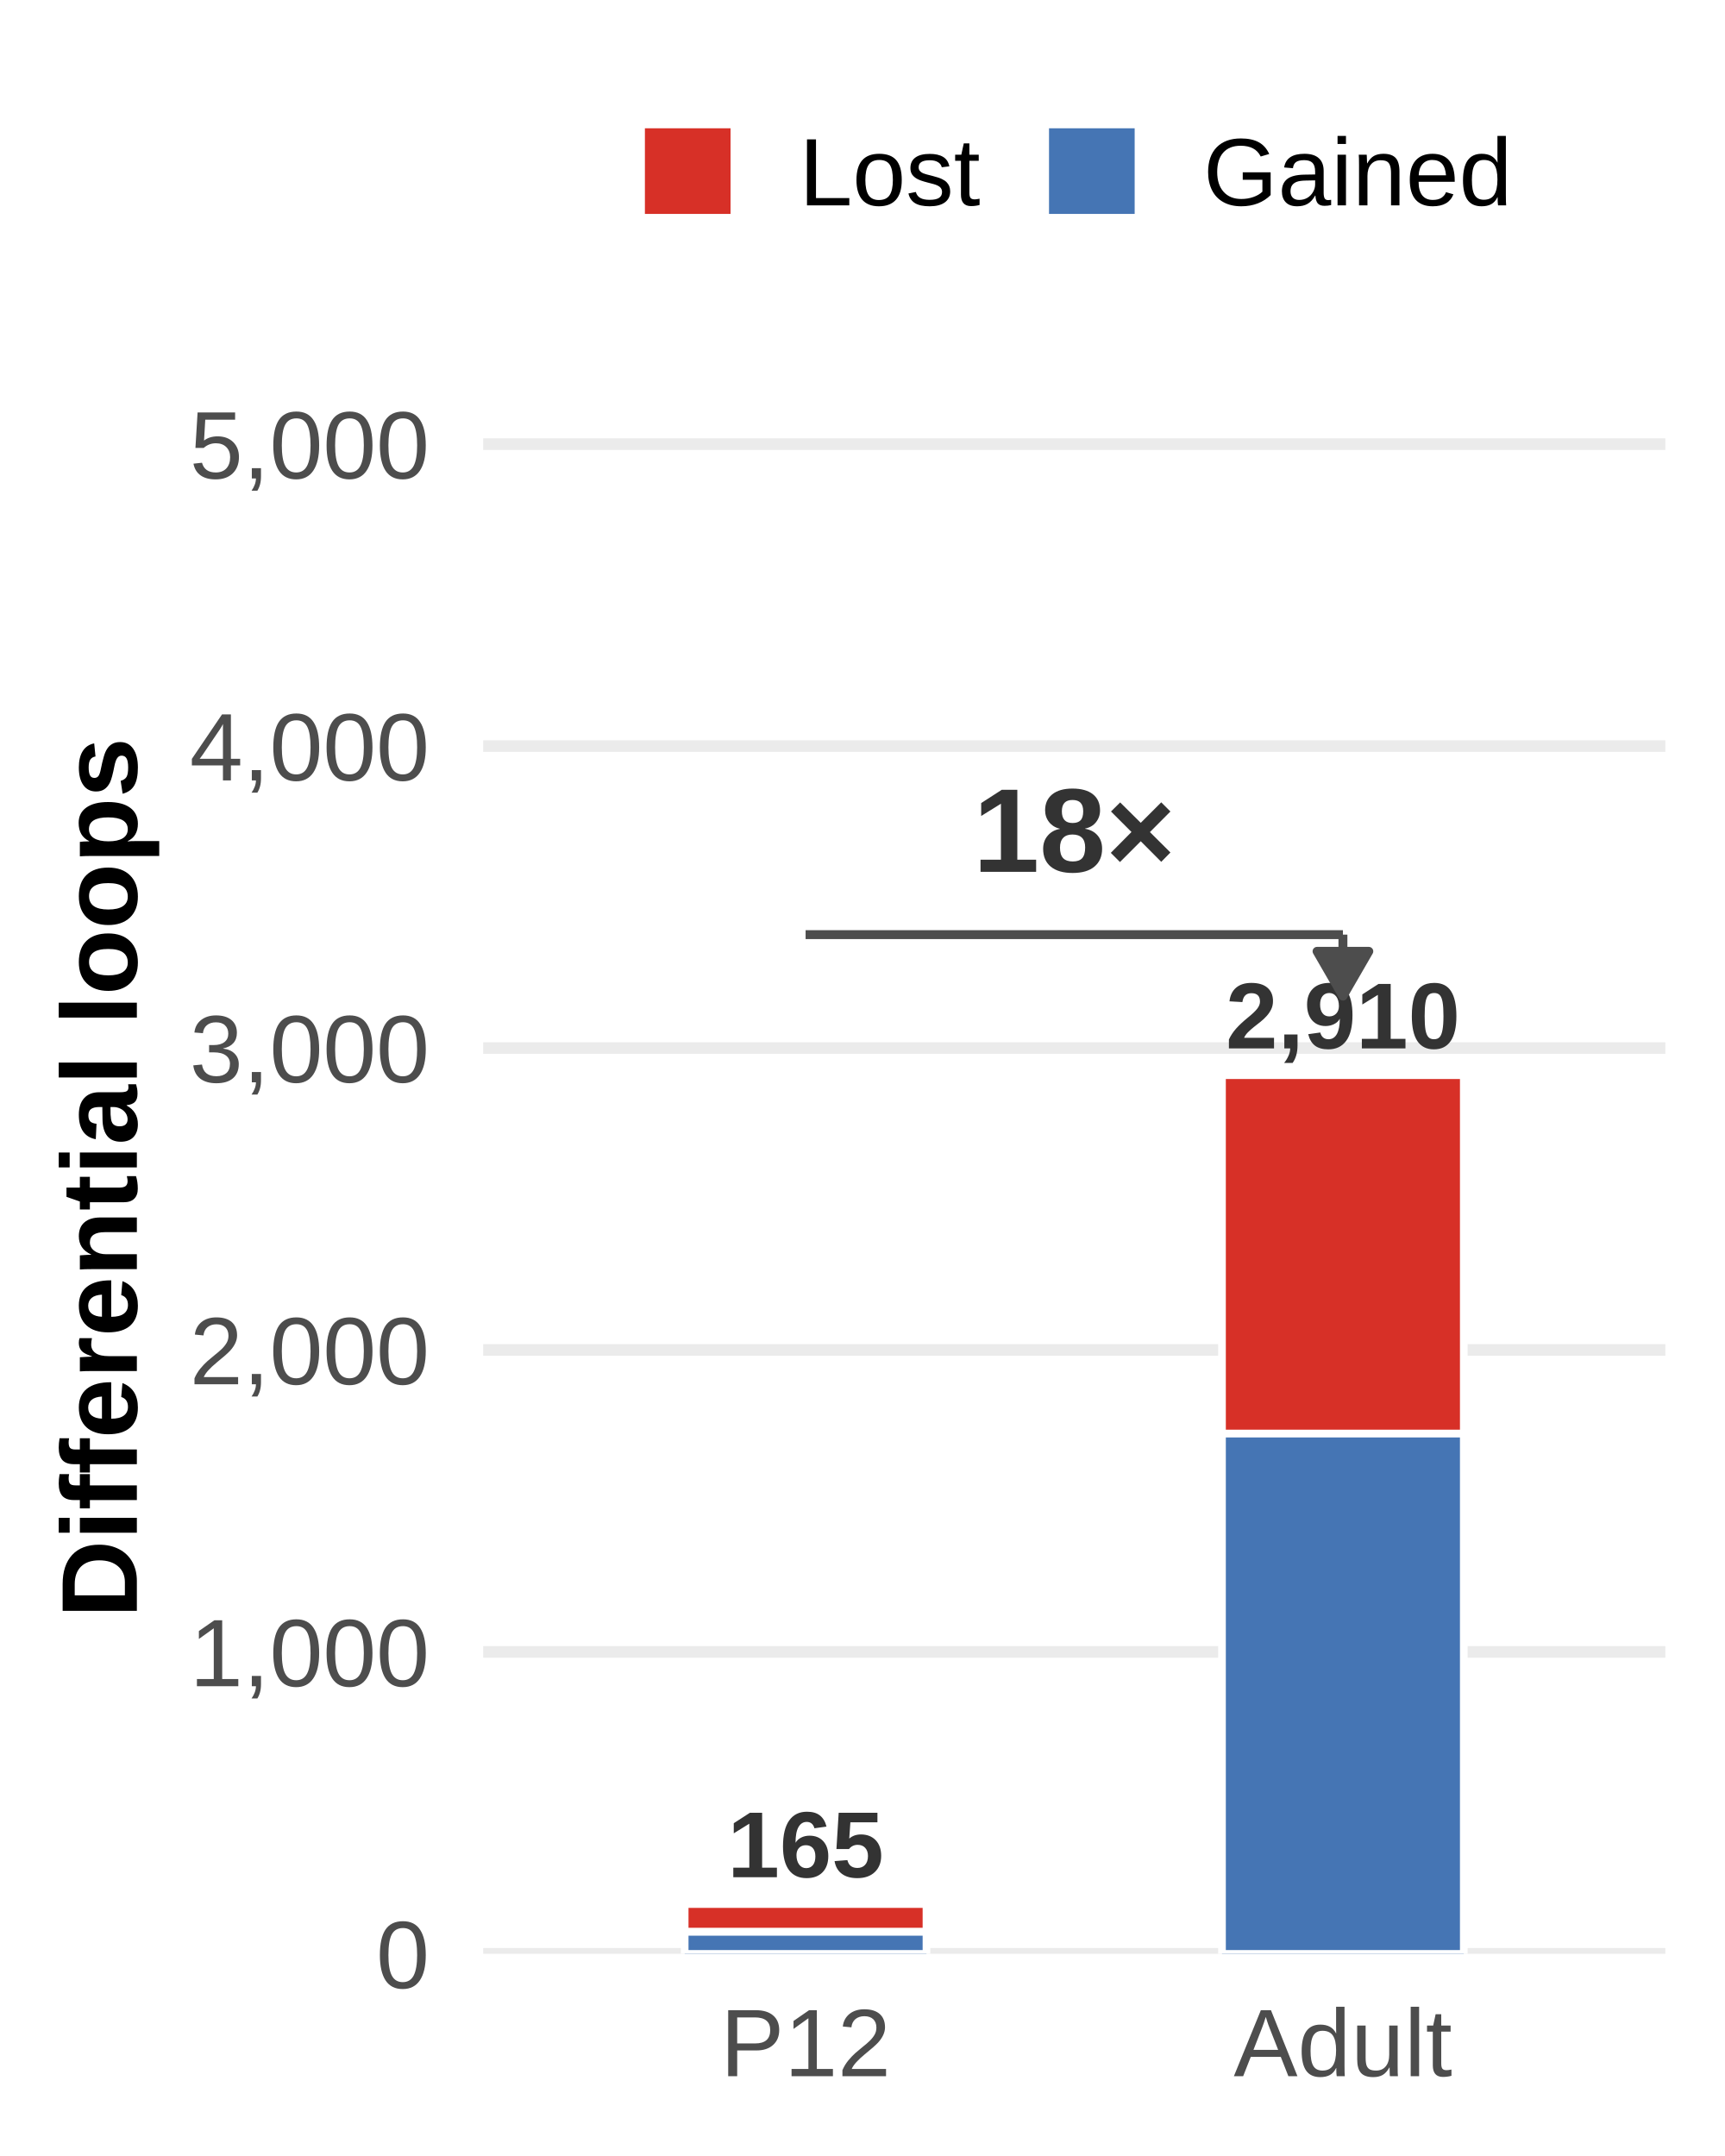
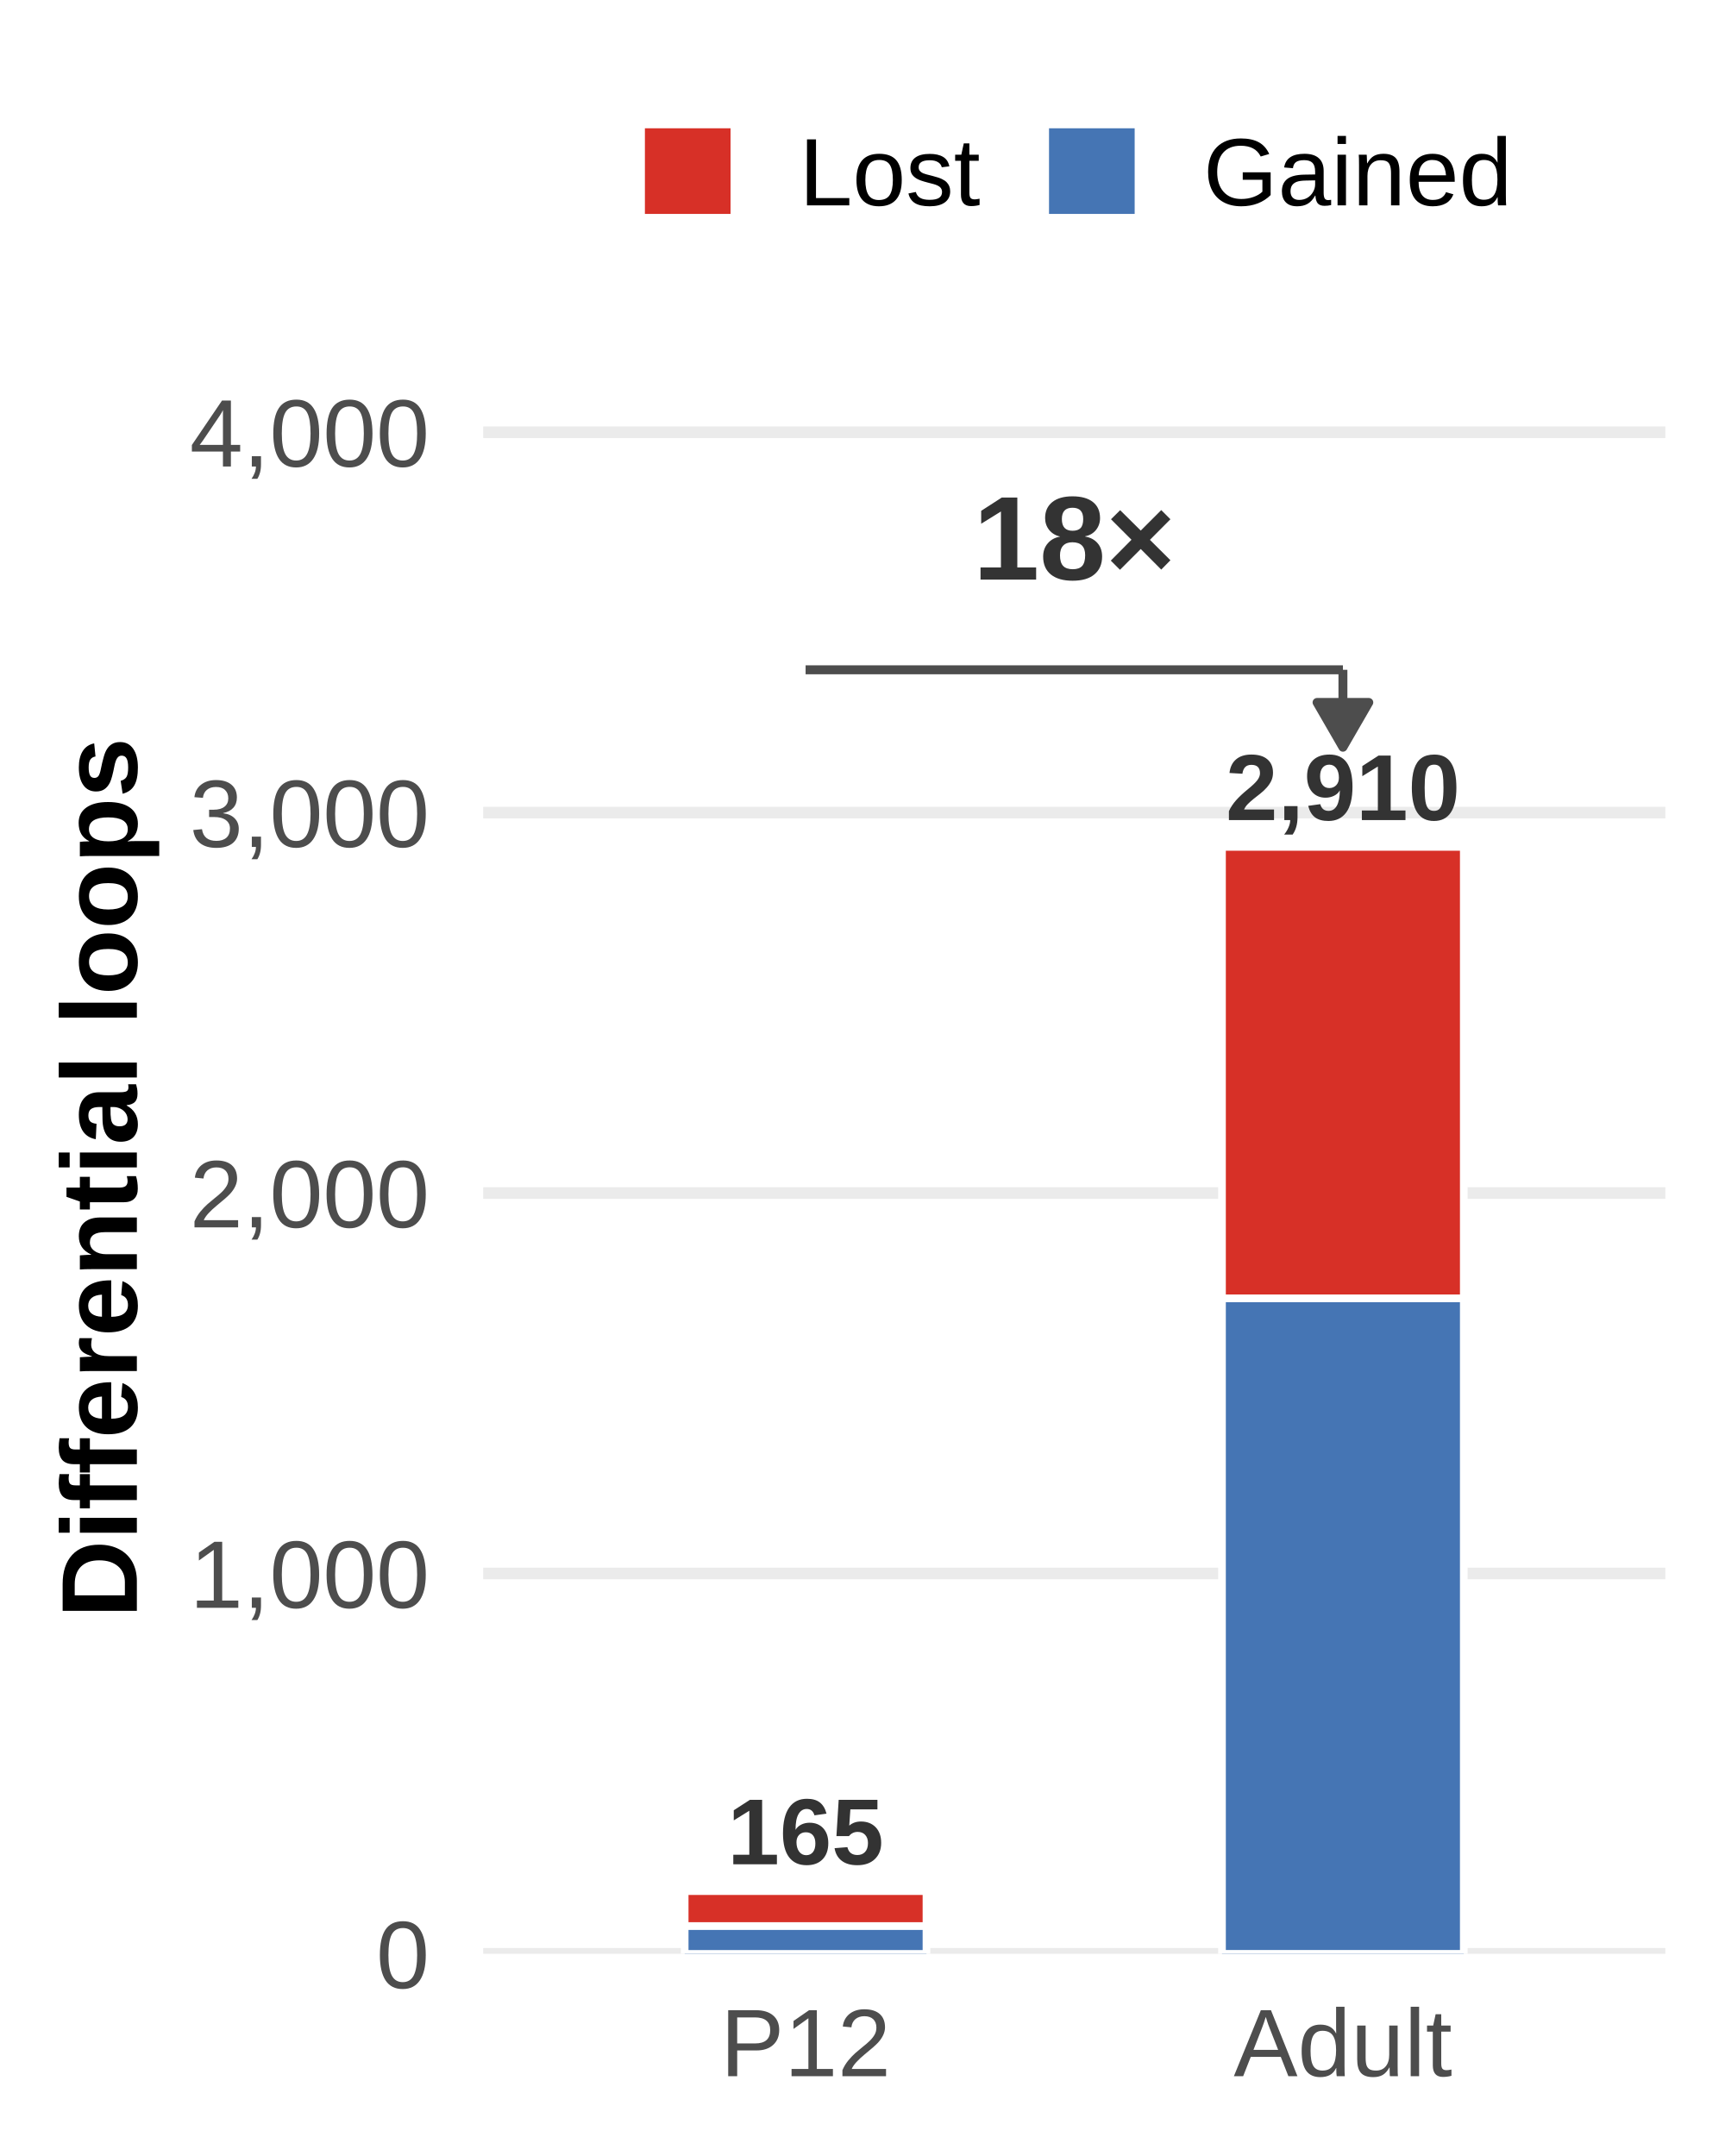
<svg xmlns="http://www.w3.org/2000/svg" width="288.00pt" height="360.00pt" viewBox="0 0 288.00 360.00">
  <g class="svglite">
    <defs>
      <style type="text/css">
    .svglite line, .svglite polyline, .svglite polygon, .svglite path, .svglite rect, .svglite circle {
      fill: none;
      stroke: #000000;
      stroke-linecap: round;
      stroke-linejoin: round;
      stroke-miterlimit: 10.00;
    }
    .svglite text {
      white-space: pre;
    }
    .svglite g.glyphgroup path {
      fill: inherit;
      stroke: none;
    }
  </style>
    </defs>
    <rect width="100%" height="100%" style="stroke: none; fill: #FFFFFF;" />
    <defs>
      <clipPath id="cpMC4wMHwyODguMDB8MC4wMHwzNjAuMDA=">
        <rect x="0.00" y="0.00" width="288.00" height="360.00" />
      </clipPath>
    </defs>
    <g clip-path="url(#cpMC4wMHwyODguMDB8MC4wMHwzNjAuMDA=)">
      <rect x="0.00" y="0.00" width="288.00" height="360.00" style="stroke-width: 1.94; stroke: none; fill: #FFFFFF;" />
    </g>
    <defs>
      <clipPath id="cpODAuNjd8Mjc4LjA0fDY3LjA5fDMyNi4yNQ==">
        <rect x="80.67" y="67.09" width="197.37" height="259.15" />
      </clipPath>
    </defs>
    <g clip-path="url(#cpODAuNjd8Mjc4LjA0fDY3LjA5fDMyNi4yNQ==)">
      <polyline points="80.67,326.25 278.04,326.25 " style="stroke-width: 1.94; stroke: #EBEBEB; stroke-linecap: butt;" />
-       <polyline points="80.67,275.83 278.04,275.83 " style="stroke-width: 1.94; stroke: #EBEBEB; stroke-linecap: butt;" />
-       <polyline points="80.67,225.41 278.04,225.41 " style="stroke-width: 1.94; stroke: #EBEBEB; stroke-linecap: butt;" />
-       <polyline points="80.67,175.00 278.04,175.00 " style="stroke-width: 1.94; stroke: #EBEBEB; stroke-linecap: butt;" />
-       <polyline points="80.67,124.58 278.04,124.58 " style="stroke-width: 1.94; stroke: #EBEBEB; stroke-linecap: butt;" />
-       <polyline points="80.67,74.16 278.04,74.16 " style="stroke-width: 1.94; stroke: #EBEBEB; stroke-linecap: butt;" />
-       <rect x="114.31" y="317.93" width="40.37" height="4.64" style="stroke-width: 1.28; stroke: #FFFFFF; stroke-linecap: butt; stroke-linejoin: miter; fill: #D73027;" />
-       <rect x="114.31" y="322.57" width="40.37" height="3.68" style="stroke-width: 1.28; stroke: #FFFFFF; stroke-linecap: butt; stroke-linejoin: miter; fill: #4575B4;" />
-       <rect x="204.02" y="179.53" width="40.37" height="59.84" style="stroke-width: 1.28; stroke: #FFFFFF; stroke-linecap: butt; stroke-linejoin: miter; fill: #D73027;" />
-       <rect x="204.02" y="239.38" width="40.37" height="86.87" style="stroke-width: 1.28; stroke: #FFFFFF; stroke-linecap: butt; stroke-linejoin: miter; fill: #4575B4;" />
-       <text x="134.50" y="313.45" text-anchor="middle" style="font-size: 15.65px; font-weight: bold;fill: #333333; font-family: &quot;Arial&quot;;" textLength="26.11px" lengthAdjust="spacingAndGlyphs">165</text>
-       <text x="224.21" y="175.06" text-anchor="middle" style="font-size: 15.65px; font-weight: bold;fill: #333333; font-family: &quot;Arial&quot;;" textLength="39.16px" lengthAdjust="spacingAndGlyphs">2,910</text>
-       <line x1="134.50" y1="156.06" x2="224.21" y2="156.06" style="stroke-width: 1.49; stroke: #4D4D4D; stroke-linecap: butt;" />
-       <line x1="224.21" y1="156.06" x2="224.21" y2="166.33" style="stroke-width: 1.49; stroke: #4D4D4D; stroke-linecap: butt;" />
-       <polygon points="219.89,158.85 224.21,166.33 228.53,158.85 " style="stroke-width: 1.49; stroke: #4D4D4D; stroke-linecap: butt; fill: #4D4D4D;" />
-       <text x="179.35" y="145.58" text-anchor="middle" style="font-size: 19.92px; font-weight: bold;fill: #333333; font-family: &quot;Arial&quot;;" textLength="33.78px" lengthAdjust="spacingAndGlyphs">18×</text>
+       <polyline points="80.67,262.73 278.04,262.73 " style="stroke-width: 1.94; stroke: #EBEBEB; stroke-linecap: butt;" />
+       <polyline points="80.67,199.21 278.04,199.21 " style="stroke-width: 1.94; stroke: #EBEBEB; stroke-linecap: butt;" />
+       <polyline points="80.67,135.69 278.04,135.69 " style="stroke-width: 1.94; stroke: #EBEBEB; stroke-linecap: butt;" />
+       <polyline points="80.67,72.17 278.04,72.17 " style="stroke-width: 1.94; stroke: #EBEBEB; stroke-linecap: butt;" />
+       <rect x="114.31" y="315.77" width="40.37" height="5.84" style="stroke-width: 1.28; stroke: #FFFFFF; stroke-linecap: butt; stroke-linejoin: miter; fill: #D73027;" />
+       <rect x="114.31" y="321.61" width="40.37" height="4.64" style="stroke-width: 1.28; stroke: #FFFFFF; stroke-linecap: butt; stroke-linejoin: miter; fill: #4575B4;" />
+       <rect x="204.02" y="141.41" width="40.37" height="75.40" style="stroke-width: 1.28; stroke: #FFFFFF; stroke-linecap: butt; stroke-linejoin: miter; fill: #D73027;" />
+       <rect x="204.02" y="216.80" width="40.37" height="109.44" style="stroke-width: 1.28; stroke: #FFFFFF; stroke-linecap: butt; stroke-linejoin: miter; fill: #4575B4;" />
+       <text x="134.50" y="311.29" text-anchor="middle" style="font-size: 15.65px; font-weight: bold;fill: #333333; font-family: &quot;Arial&quot;;" textLength="26.11px" lengthAdjust="spacingAndGlyphs">165</text>
+       <text x="224.21" y="136.93" text-anchor="middle" style="font-size: 15.65px; font-weight: bold;fill: #333333; font-family: &quot;Arial&quot;;" textLength="39.16px" lengthAdjust="spacingAndGlyphs">2,910</text>
+       <line x1="134.50" y1="111.84" x2="224.21" y2="111.84" style="stroke-width: 1.49; stroke: #4D4D4D; stroke-linecap: butt;" />
+       <line x1="224.21" y1="111.84" x2="224.21" y2="124.77" style="stroke-width: 1.49; stroke: #4D4D4D; stroke-linecap: butt;" />
+       <polygon points="219.89,117.29 224.21,124.77 228.53,117.29 " style="stroke-width: 1.49; stroke: #4D4D4D; stroke-linecap: butt; fill: #4D4D4D;" />
+       <text x="179.35" y="96.78" text-anchor="middle" style="font-size: 19.92px; font-weight: bold;fill: #333333; font-family: &quot;Arial&quot;;" textLength="33.78px" lengthAdjust="spacingAndGlyphs">18×</text>
    </g>
    <g clip-path="url(#cpMC4wMHwyODguMDB8MC4wMHwzNjAuMDA=)">
      <text x="71.70" y="331.97" text-anchor="end" style="font-size: 16.00px;fill: #4D4D4D; font-family: &quot;Arial&quot;;" textLength="8.91px" lengthAdjust="spacingAndGlyphs">0</text>
-       <text x="71.70" y="281.56" text-anchor="end" style="font-size: 16.00px;fill: #4D4D4D; font-family: &quot;Arial&quot;;" textLength="40.08px" lengthAdjust="spacingAndGlyphs">1,000</text>
-       <text x="71.70" y="231.14" text-anchor="end" style="font-size: 16.00px;fill: #4D4D4D; font-family: &quot;Arial&quot;;" textLength="40.08px" lengthAdjust="spacingAndGlyphs">2,000</text>
-       <text x="71.70" y="180.72" text-anchor="end" style="font-size: 16.00px;fill: #4D4D4D; font-family: &quot;Arial&quot;;" textLength="40.08px" lengthAdjust="spacingAndGlyphs">3,000</text>
-       <text x="71.70" y="130.31" text-anchor="end" style="font-size: 16.00px;fill: #4D4D4D; font-family: &quot;Arial&quot;;" textLength="40.08px" lengthAdjust="spacingAndGlyphs">4,000</text>
-       <text x="71.70" y="79.89" text-anchor="end" style="font-size: 16.00px;fill: #4D4D4D; font-family: &quot;Arial&quot;;" textLength="40.08px" lengthAdjust="spacingAndGlyphs">5,000</text>
+       <text x="71.70" y="268.46" text-anchor="end" style="font-size: 16.00px;fill: #4D4D4D; font-family: &quot;Arial&quot;;" textLength="40.08px" lengthAdjust="spacingAndGlyphs">1,000</text>
+       <text x="71.70" y="204.94" text-anchor="end" style="font-size: 16.00px;fill: #4D4D4D; font-family: &quot;Arial&quot;;" textLength="40.08px" lengthAdjust="spacingAndGlyphs">2,000</text>
+       <text x="71.70" y="141.42" text-anchor="end" style="font-size: 16.00px;fill: #4D4D4D; font-family: &quot;Arial&quot;;" textLength="40.08px" lengthAdjust="spacingAndGlyphs">3,000</text>
+       <text x="71.70" y="77.90" text-anchor="end" style="font-size: 16.00px;fill: #4D4D4D; font-family: &quot;Arial&quot;;" textLength="40.08px" lengthAdjust="spacingAndGlyphs">4,000</text>
      <text x="134.50" y="346.67" text-anchor="middle" style="font-size: 16.00px;fill: #4D4D4D; font-family: &quot;Arial&quot;;" textLength="28.48px" lengthAdjust="spacingAndGlyphs">P12</text>
      <text x="224.21" y="346.67" text-anchor="middle" style="font-size: 16.00px;fill: #4D4D4D; font-family: &quot;Arial&quot;;" textLength="36.50px" lengthAdjust="spacingAndGlyphs">Adult</text>
      <text transform="translate(22.85,196.67) rotate(-90)" text-anchor="middle" style="font-size: 18.00px; font-weight: bold; font-family: &quot;Arial&quot;;" textLength="147.06px" lengthAdjust="spacingAndGlyphs">Differential loops</text>
      <rect x="107.03" y="20.78" width="15.58" height="15.58" style="stroke-width: 1.28; stroke: #FFFFFF; stroke-linecap: butt; stroke-linejoin: miter; fill: #D73027;" />
      <rect x="174.50" y="20.78" width="15.58" height="15.58" style="stroke-width: 1.28; stroke: #FFFFFF; stroke-linecap: butt; stroke-linejoin: miter; fill: #4575B4;" />
      <text x="133.42" y="34.29" style="font-size: 16.00px; font-family: &quot;Arial&quot;;" textLength="30.27px" lengthAdjust="spacingAndGlyphs">Lost</text>
      <text x="200.89" y="34.29" style="font-size: 16.00px; font-family: &quot;Arial&quot;;" textLength="51.64px" lengthAdjust="spacingAndGlyphs">Gained</text>
    </g>
  </g>
</svg>
